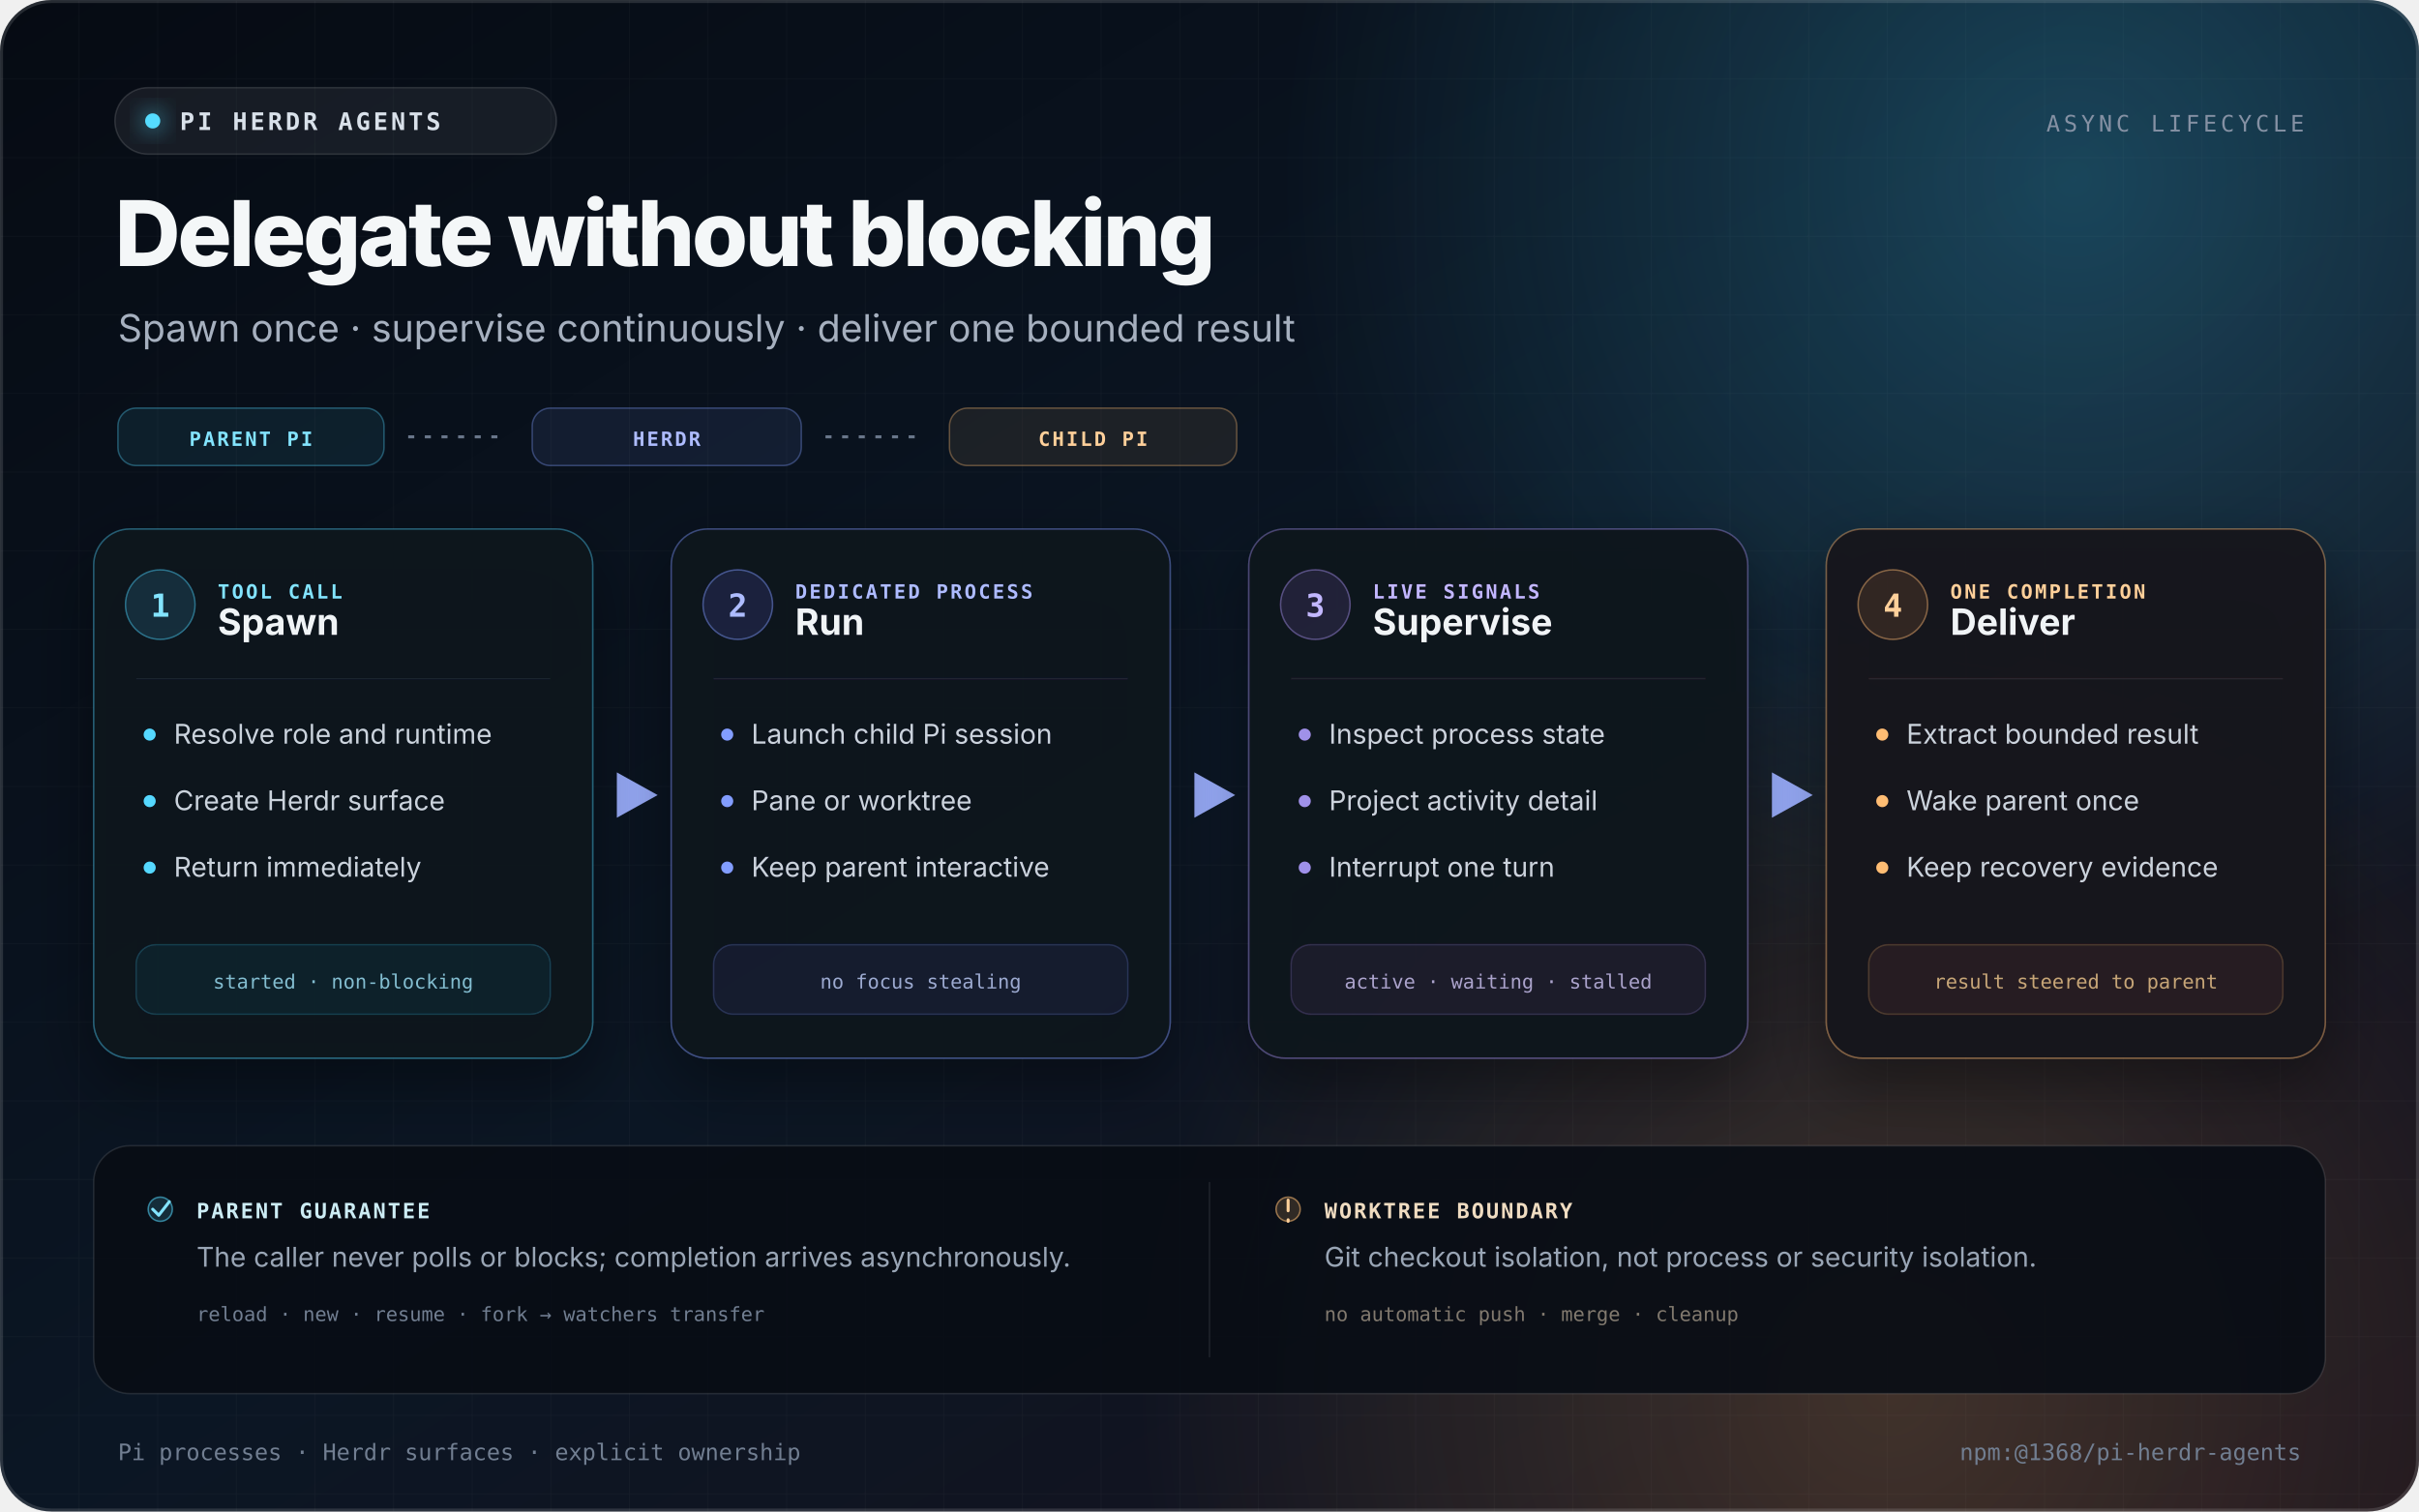
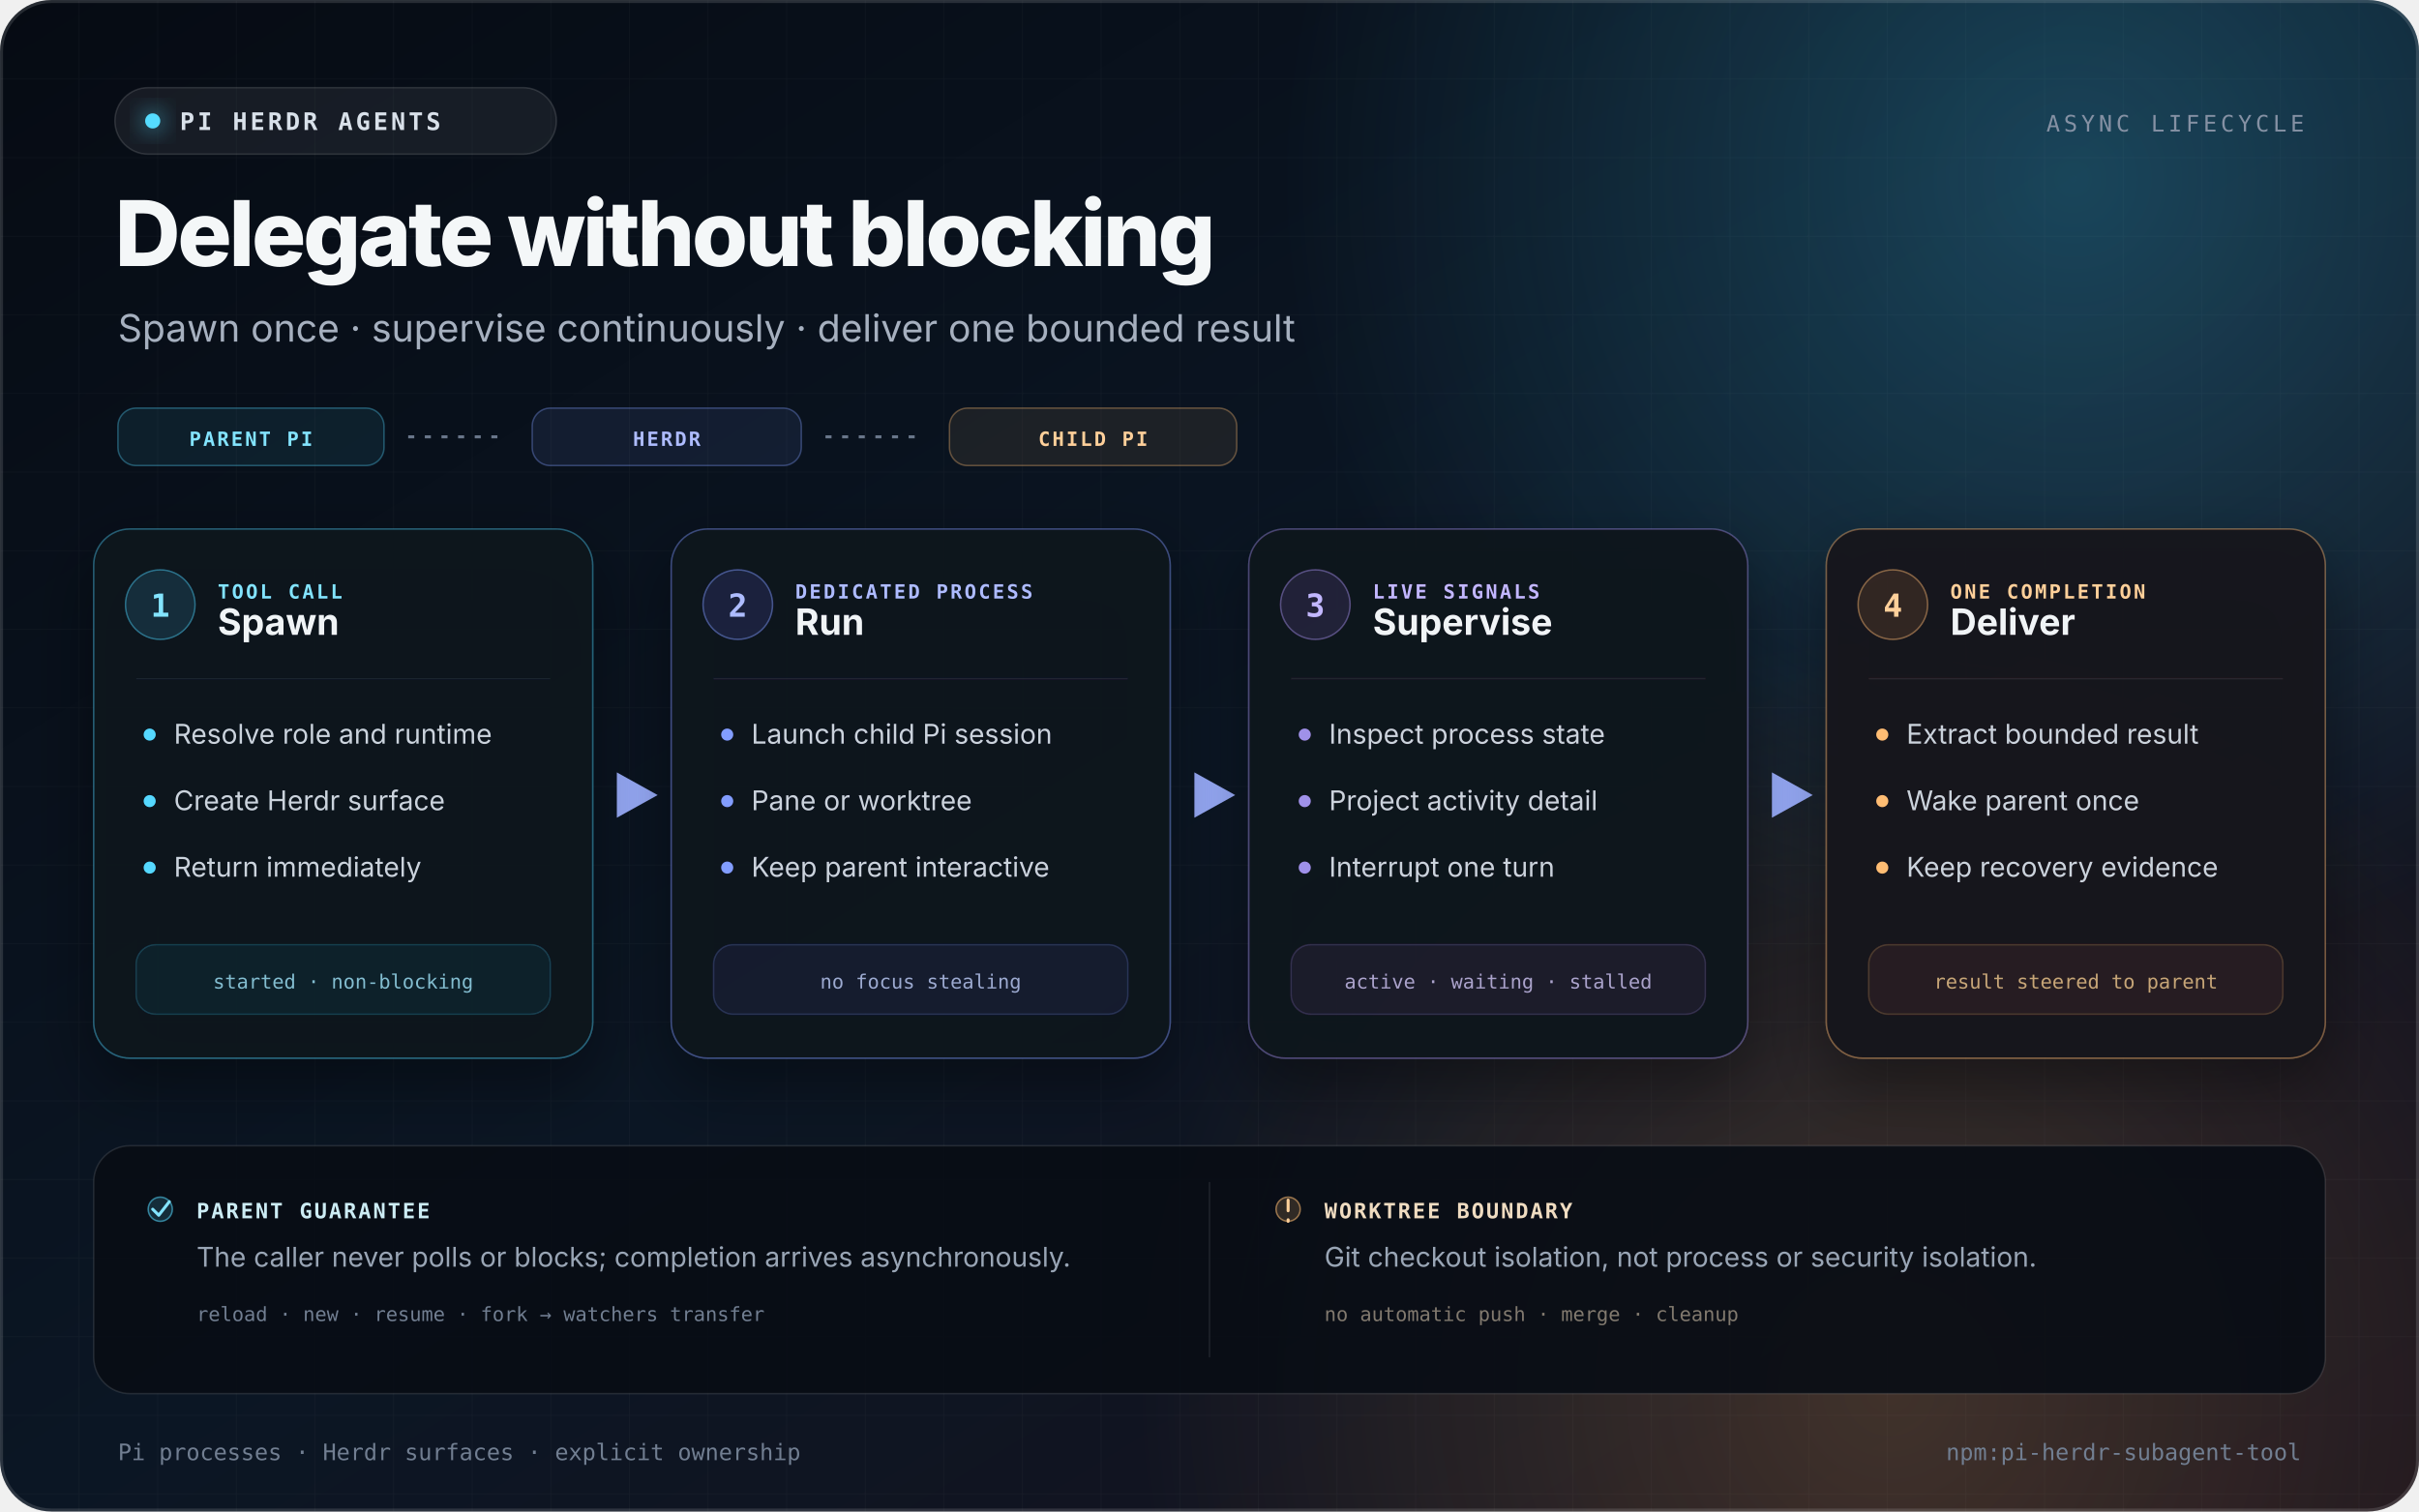
<svg xmlns="http://www.w3.org/2000/svg" width="1600" height="1000" viewBox="0 0 1600 1000" role="img" aria-labelledby="title description">
  <defs>
    <linearGradient id="background" x1="0" y1="0" x2="1" y2="1">
      <stop offset="0" stop-color="#060b13" />
      <stop offset="0.5" stop-color="#0b1624" />
      <stop offset="1" stop-color="#18121d" />
    </linearGradient>
    <linearGradient id="brand" x1="0" y1="0" x2="1" y2="0">
      <stop offset="0" stop-color="#54d8ff" />
      <stop offset="0.52" stop-color="#7e9cff" />
      <stop offset="1" stop-color="#ffbd73" />
    </linearGradient>
    <linearGradient id="flow" x1="0" y1="0" x2="1" y2="0">
      <stop offset="0" stop-color="#54d8ff" />
      <stop offset="0.55" stop-color="#889fff" />
      <stop offset="1" stop-color="#ffbd73" />
    </linearGradient>
    <radialGradient id="blueGlow">
      <stop offset="0" stop-color="#46d3ff" stop-opacity="0.25" />
      <stop offset="1" stop-color="#46d3ff" stop-opacity="0" />
    </radialGradient>
    <radialGradient id="amberGlow">
      <stop offset="0" stop-color="#ffb65d" stop-opacity="0.19" />
      <stop offset="1" stop-color="#ffb65d" stop-opacity="0" />
    </radialGradient>
    <pattern id="grid" width="52" height="52" patternUnits="userSpaceOnUse">
      <path d="M52 0H0V52" fill="none" stroke="#ffffff" stroke-opacity="0.035" />
    </pattern>
    <filter id="shadow" x="-25%" y="-35%" width="150%" height="180%">
      <feDropShadow dx="0" dy="18" stdDeviation="22" flood-color="#000000" flood-opacity="0.4" />
    </filter>
    <filter id="glow" x="-100%" y="-100%" width="300%" height="300%">
      <feGaussianBlur stdDeviation="8" result="blur" />
      <feMerge>
        <feMergeNode in="blur" />
        <feMergeNode in="SourceGraphic" />
      </feMerge>
    </filter>
    <marker id="arrow" markerWidth="12" markerHeight="12" refX="9" refY="6" orient="auto">
      <path d="M1 1L10 6L1 11Z" fill="#9bafff" />
    </marker>
    <clipPath id="frame">
      <rect width="1600" height="1000" rx="34" />
    </clipPath>
  </defs>
  <g clip-path="url(#frame)">
    <rect width="1600" height="1000" fill="url(#background)" />
    <rect width="1600" height="1000" fill="url(#grid)" />
    <circle cx="1370" cy="120" r="520" fill="url(#blueGlow)" />
    <circle cx="1250" cy="920" r="500" fill="url(#amberGlow)" />
    <g transform="translate(76 58)">
      <rect width="292" height="44" rx="22" fill="#ffffff" fill-opacity="0.065" stroke="#ffffff" stroke-opacity="0.13" />
      <circle cx="25" cy="22" r="5" fill="#55dcff" filter="url(#glow)" />
      <text x="43" y="28" fill="#d9e1ea" font-family="ui-monospace, SFMono-Regular, Menlo, monospace" font-size="16" font-weight="700" letter-spacing="2">PI HERDR AGENTS</text>
    </g>
    <text x="1524" y="87" text-anchor="end" fill="#8591a4" font-family="ui-monospace, SFMono-Regular, Menlo, monospace" font-size="15" letter-spacing="2.5">ASYNC LIFECYCLE</text>
    <text x="76" y="176" fill="#f4f7f8" font-family="-apple-system, BlinkMacSystemFont, 'Segoe UI', sans-serif" font-size="60" font-weight="760" letter-spacing="-2">Delegate without blocking</text>
    <text x="78" y="226" fill="#a6b0bf" font-family="-apple-system, BlinkMacSystemFont, 'Segoe UI', sans-serif" font-size="25">Spawn once · supervise continuously · deliver one bounded result</text>
    <g transform="translate(78 270)" font-family="ui-monospace, SFMono-Regular, Menlo, monospace" font-size="13" font-weight="700" letter-spacing="1.4">
      <rect width="176" height="38" rx="12" fill="#54d8ff" fill-opacity="0.08" stroke="#54d8ff" stroke-opacity="0.34" />
      <text x="88" y="25" text-anchor="middle" fill="#83e4ff">PARENT PI</text>
      <path d="M192 19H258" stroke="#69768a" stroke-width="2" stroke-dasharray="4 7" />
      <rect x="274" width="178" height="38" rx="12" fill="#829dff" fill-opacity="0.09" stroke="#829dff" stroke-opacity="0.35" />
      <text x="363" y="25" text-anchor="middle" fill="#aebcff">HERDR</text>
      <path d="M468 19H534" stroke="#69768a" stroke-width="2" stroke-dasharray="4 7" />
      <rect x="550" width="190" height="38" rx="12" fill="#ffbd73" fill-opacity="0.08" stroke="#ffbd73" stroke-opacity="0.34" />
      <text x="645" y="25" text-anchor="middle" fill="#ffd09a">CHILD PI</text>
    </g>
    <g fill="none" stroke="url(#flow)" stroke-width="3" stroke-opacity="0.72" marker-end="url(#arrow)">
      <path d="M402 526H432" />
      <path d="M784 526H814" />
      <path d="M1166 526H1196" />
    </g>
    <g transform="translate(62 350)" filter="url(#shadow)">
      <rect width="330" height="350" rx="24" fill="#09121b" fill-opacity="0.96" stroke="#54d8ff" stroke-opacity="0.38" />
      <circle cx="44" cy="50" r="23" fill="#54d8ff" fill-opacity="0.13" stroke="#54d8ff" stroke-opacity="0.44" />
      <text x="44" y="58" text-anchor="middle" fill="#83e4ff" font-family="ui-monospace, SFMono-Regular, Menlo, monospace" font-size="21" font-weight="700">1</text>
      <text x="82" y="46" fill="#83e4ff" font-family="ui-monospace, SFMono-Regular, Menlo, monospace" font-size="13" font-weight="700" letter-spacing="1.5">TOOL CALL</text>
      <text x="82" y="70" fill="#f0f4f6" font-family="-apple-system, BlinkMacSystemFont, 'Segoe UI', sans-serif" font-size="24" font-weight="700">Spawn</text>
      <path d="M28 99H302" stroke="#ffffff" stroke-opacity="0.08" />
      <g font-family="-apple-system, BlinkMacSystemFont, 'Segoe UI', sans-serif" font-size="18">
        <circle cx="37" cy="136" r="4" fill="#54d8ff" />
        <text x="53" y="142" fill="#cbd3dc">Resolve role and runtime</text>
        <circle cx="37" cy="180" r="4" fill="#54d8ff" />
        <text x="53" y="186" fill="#cbd3dc">Create Herdr surface</text>
        <circle cx="37" cy="224" r="4" fill="#54d8ff" />
        <text x="53" y="230" fill="#cbd3dc">Return immediately</text>
      </g>
      <rect x="28" y="275" width="274" height="46" rx="13" fill="#54d8ff" fill-opacity="0.07" stroke="#54d8ff" stroke-opacity="0.2" />
      <text x="165" y="304" text-anchor="middle" fill="#83bed0" font-family="ui-monospace, SFMono-Regular, Menlo, monospace" font-size="13">started · non-blocking</text>
    </g>
    <g transform="translate(444 350)" filter="url(#shadow)">
      <rect width="330" height="350" rx="24" fill="#0d1220" fill-opacity="0.96" stroke="#829dff" stroke-opacity="0.4" />
      <circle cx="44" cy="50" r="23" fill="#829dff" fill-opacity="0.13" stroke="#829dff" stroke-opacity="0.45" />
      <text x="44" y="58" text-anchor="middle" fill="#aebcff" font-family="ui-monospace, SFMono-Regular, Menlo, monospace" font-size="21" font-weight="700">2</text>
      <text x="82" y="46" fill="#aebcff" font-family="ui-monospace, SFMono-Regular, Menlo, monospace" font-size="13" font-weight="700" letter-spacing="1.5">DEDICATED PROCESS</text>
      <text x="82" y="70" fill="#f0f4f6" font-family="-apple-system, BlinkMacSystemFont, 'Segoe UI', sans-serif" font-size="24" font-weight="700">Run</text>
      <path d="M28 99H302" stroke="#ffffff" stroke-opacity="0.08" />
      <g font-family="-apple-system, BlinkMacSystemFont, 'Segoe UI', sans-serif" font-size="18">
        <circle cx="37" cy="136" r="4" fill="#829dff" />
        <text x="53" y="142" fill="#cbd3dc">Launch child Pi session</text>
        <circle cx="37" cy="180" r="4" fill="#829dff" />
        <text x="53" y="186" fill="#cbd3dc">Pane or worktree</text>
        <circle cx="37" cy="224" r="4" fill="#829dff" />
        <text x="53" y="230" fill="#cbd3dc">Keep parent interactive</text>
      </g>
      <rect x="28" y="275" width="274" height="46" rx="13" fill="#829dff" fill-opacity="0.07" stroke="#829dff" stroke-opacity="0.21" />
      <text x="165" y="304" text-anchor="middle" fill="#9caad0" font-family="ui-monospace, SFMono-Regular, Menlo, monospace" font-size="13">no focus stealing</text>
    </g>
    <g transform="translate(826 350)" filter="url(#shadow)">
      <rect width="330" height="350" rx="24" fill="#11121d" fill-opacity="0.96" stroke="#9f91e9" stroke-opacity="0.4" />
      <circle cx="44" cy="50" r="23" fill="#9f91e9" fill-opacity="0.13" stroke="#9f91e9" stroke-opacity="0.45" />
      <text x="44" y="58" text-anchor="middle" fill="#c2b7ff" font-family="ui-monospace, SFMono-Regular, Menlo, monospace" font-size="21" font-weight="700">3</text>
      <text x="82" y="46" fill="#c2b7ff" font-family="ui-monospace, SFMono-Regular, Menlo, monospace" font-size="13" font-weight="700" letter-spacing="1.5">LIVE SIGNALS</text>
      <text x="82" y="70" fill="#f0f4f6" font-family="-apple-system, BlinkMacSystemFont, 'Segoe UI', sans-serif" font-size="24" font-weight="700">Supervise</text>
      <path d="M28 99H302" stroke="#ffffff" stroke-opacity="0.08" />
      <g font-family="-apple-system, BlinkMacSystemFont, 'Segoe UI', sans-serif" font-size="18">
        <circle cx="37" cy="136" r="4" fill="#9f91e9" />
        <text x="53" y="142" fill="#cbd3dc">Inspect process state</text>
        <circle cx="37" cy="180" r="4" fill="#9f91e9" />
        <text x="53" y="186" fill="#cbd3dc">Project activity detail</text>
        <circle cx="37" cy="224" r="4" fill="#9f91e9" />
        <text x="53" y="230" fill="#cbd3dc">Interrupt one turn</text>
      </g>
      <rect x="28" y="275" width="274" height="46" rx="13" fill="#9f91e9" fill-opacity="0.07" stroke="#9f91e9" stroke-opacity="0.21" />
      <text x="165" y="304" text-anchor="middle" fill="#aba3cb" font-family="ui-monospace, SFMono-Regular, Menlo, monospace" font-size="13">active · waiting · stalled</text>
    </g>
    <g transform="translate(1208 350)" filter="url(#shadow)">
      <rect width="330" height="350" rx="24" fill="#17131a" fill-opacity="0.96" stroke="#ffbd73" stroke-opacity="0.4" />
      <circle cx="44" cy="50" r="23" fill="#ffbd73" fill-opacity="0.12" stroke="#ffbd73" stroke-opacity="0.44" />
      <text x="44" y="58" text-anchor="middle" fill="#ffd09a" font-family="ui-monospace, SFMono-Regular, Menlo, monospace" font-size="21" font-weight="700">4</text>
      <text x="82" y="46" fill="#ffd09a" font-family="ui-monospace, SFMono-Regular, Menlo, monospace" font-size="13" font-weight="700" letter-spacing="1.5">ONE COMPLETION</text>
      <text x="82" y="70" fill="#f0f4f6" font-family="-apple-system, BlinkMacSystemFont, 'Segoe UI', sans-serif" font-size="24" font-weight="700">Deliver</text>
      <path d="M28 99H302" stroke="#ffffff" stroke-opacity="0.08" />
      <g font-family="-apple-system, BlinkMacSystemFont, 'Segoe UI', sans-serif" font-size="18">
        <circle cx="37" cy="136" r="4" fill="#ffbd73" />
        <text x="53" y="142" fill="#cbd3dc">Extract bounded result</text>
        <circle cx="37" cy="180" r="4" fill="#ffbd73" />
        <text x="53" y="186" fill="#cbd3dc">Wake parent once</text>
        <circle cx="37" cy="224" r="4" fill="#ffbd73" />
        <text x="53" y="230" fill="#cbd3dc">Keep recovery evidence</text>
      </g>
      <rect x="28" y="275" width="274" height="46" rx="13" fill="#ffbd73" fill-opacity="0.07" stroke="#ffbd73" stroke-opacity="0.2" />
      <text x="165" y="304" text-anchor="middle" fill="#c7a578" font-family="ui-monospace, SFMono-Regular, Menlo, monospace" font-size="13">result steered to parent</text>
    </g>
    <g transform="translate(62 758)">
      <rect width="1476" height="164" rx="24" fill="#080d14" fill-opacity="0.9" stroke="#ffffff" stroke-opacity="0.11" />
      <g transform="translate(30 28)">
        <circle cx="14" cy="14" r="8" fill="#54d8ff" fill-opacity="0.16" stroke="#54d8ff" stroke-opacity="0.55" />
        <path d="M9 14L13 18L20 9" fill="none" stroke="#83e4ff" stroke-width="2" stroke-linecap="round" stroke-linejoin="round" />
        <text x="38" y="20" fill="#ccecf4" font-family="ui-monospace, SFMono-Regular, Menlo, monospace" font-size="14" font-weight="700" letter-spacing="1.3">PARENT GUARANTEE</text>
        <text x="38" y="52" fill="#99a5b5" font-family="-apple-system, BlinkMacSystemFont, 'Segoe UI', sans-serif" font-size="18">The caller never polls or blocks; completion arrives asynchronously.</text>
        <text x="38" y="88" fill="#717e91" font-family="ui-monospace, SFMono-Regular, Menlo, monospace" font-size="13">reload · new · resume · fork → watchers transfer</text>
      </g>
      <path d="M738 24V140" stroke="#ffffff" stroke-opacity="0.09" />
      <g transform="translate(776 28)">
        <circle cx="14" cy="14" r="8" fill="#ffbd73" fill-opacity="0.16" stroke="#ffbd73" stroke-opacity="0.55" />
        <path d="M14 8V15M14 21V22" stroke="#ffd09a" stroke-width="2" stroke-linecap="round" />
        <text x="38" y="20" fill="#f0dcc1" font-family="ui-monospace, SFMono-Regular, Menlo, monospace" font-size="14" font-weight="700" letter-spacing="1.3">WORKTREE BOUNDARY</text>
        <text x="38" y="52" fill="#99a5b5" font-family="-apple-system, BlinkMacSystemFont, 'Segoe UI', sans-serif" font-size="18">Git checkout isolation, not process or security isolation.</text>
        <text x="38" y="88" fill="#81796e" font-family="ui-monospace, SFMono-Regular, Menlo, monospace" font-size="13">no automatic push · merge · cleanup</text>
      </g>
    </g>
    <text x="78" y="966" fill="#717e91" font-family="ui-monospace, SFMono-Regular, Menlo, monospace" font-size="15">Pi processes · Herdr surfaces · explicit ownership</text>
-     <text x="1522" y="966" text-anchor="end" fill="#717e91" font-family="ui-monospace, SFMono-Regular, Menlo, monospace" font-size="15">npm:@1368/pi-herdr-agents</text>
+     <text x="1522" y="966" text-anchor="end" fill="#717e91" font-family="ui-monospace, SFMono-Regular, Menlo, monospace" font-size="15">npm:pi-herdr-subagent-tool</text>
  </g>
  <rect x="1" y="1" width="1598" height="998" rx="33" fill="none" stroke="#ffffff" stroke-opacity="0.13" stroke-width="2" />
</svg>
